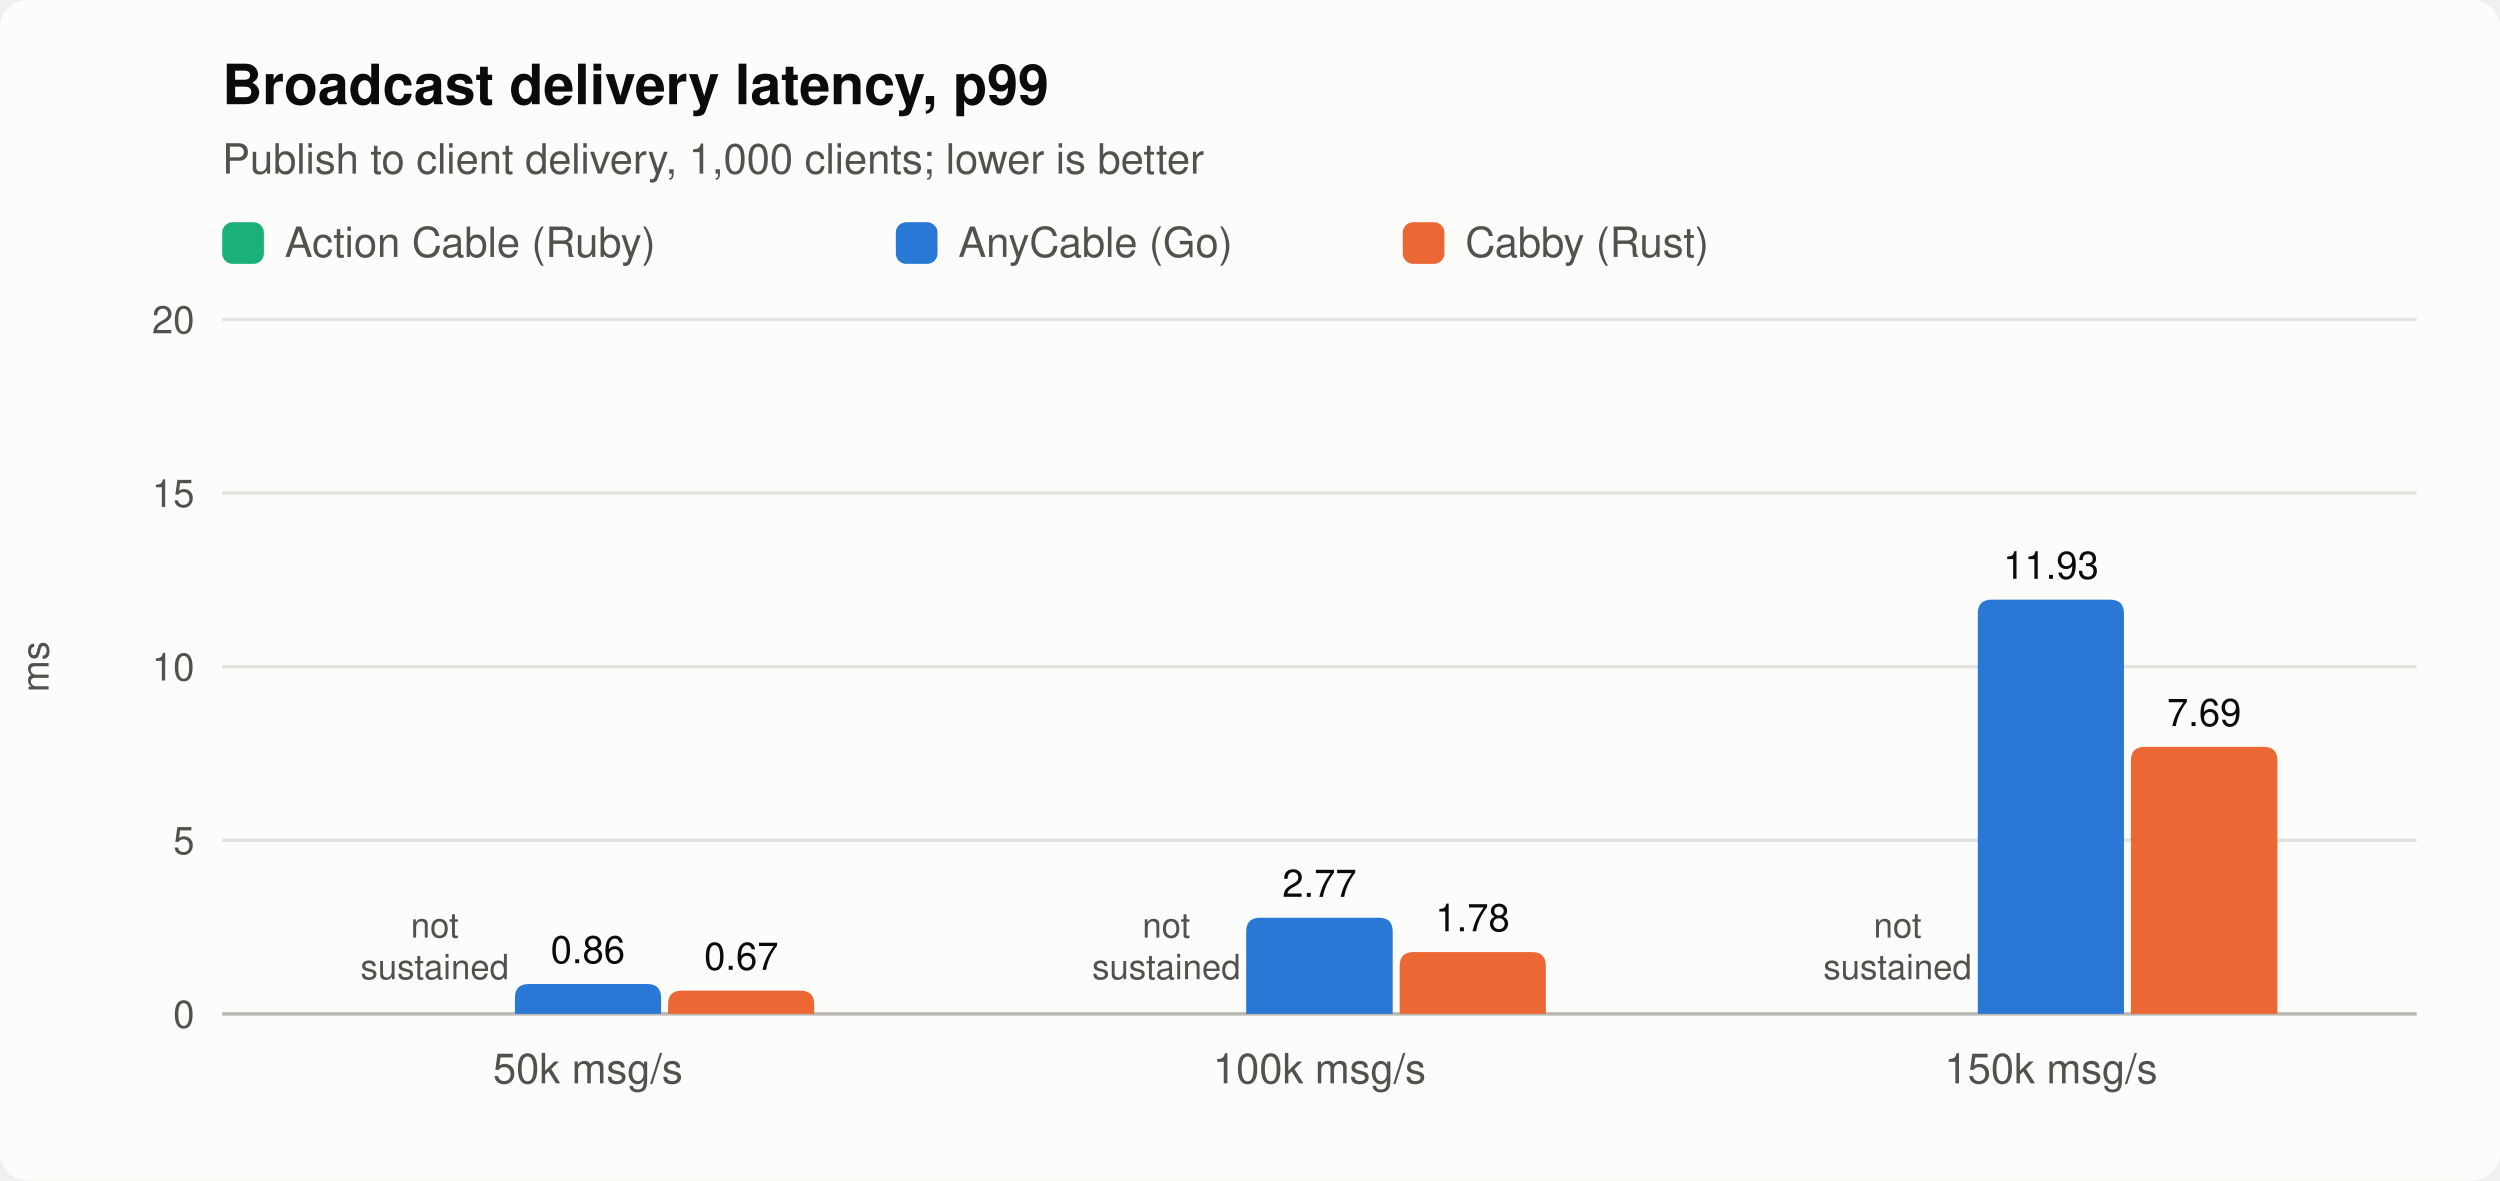
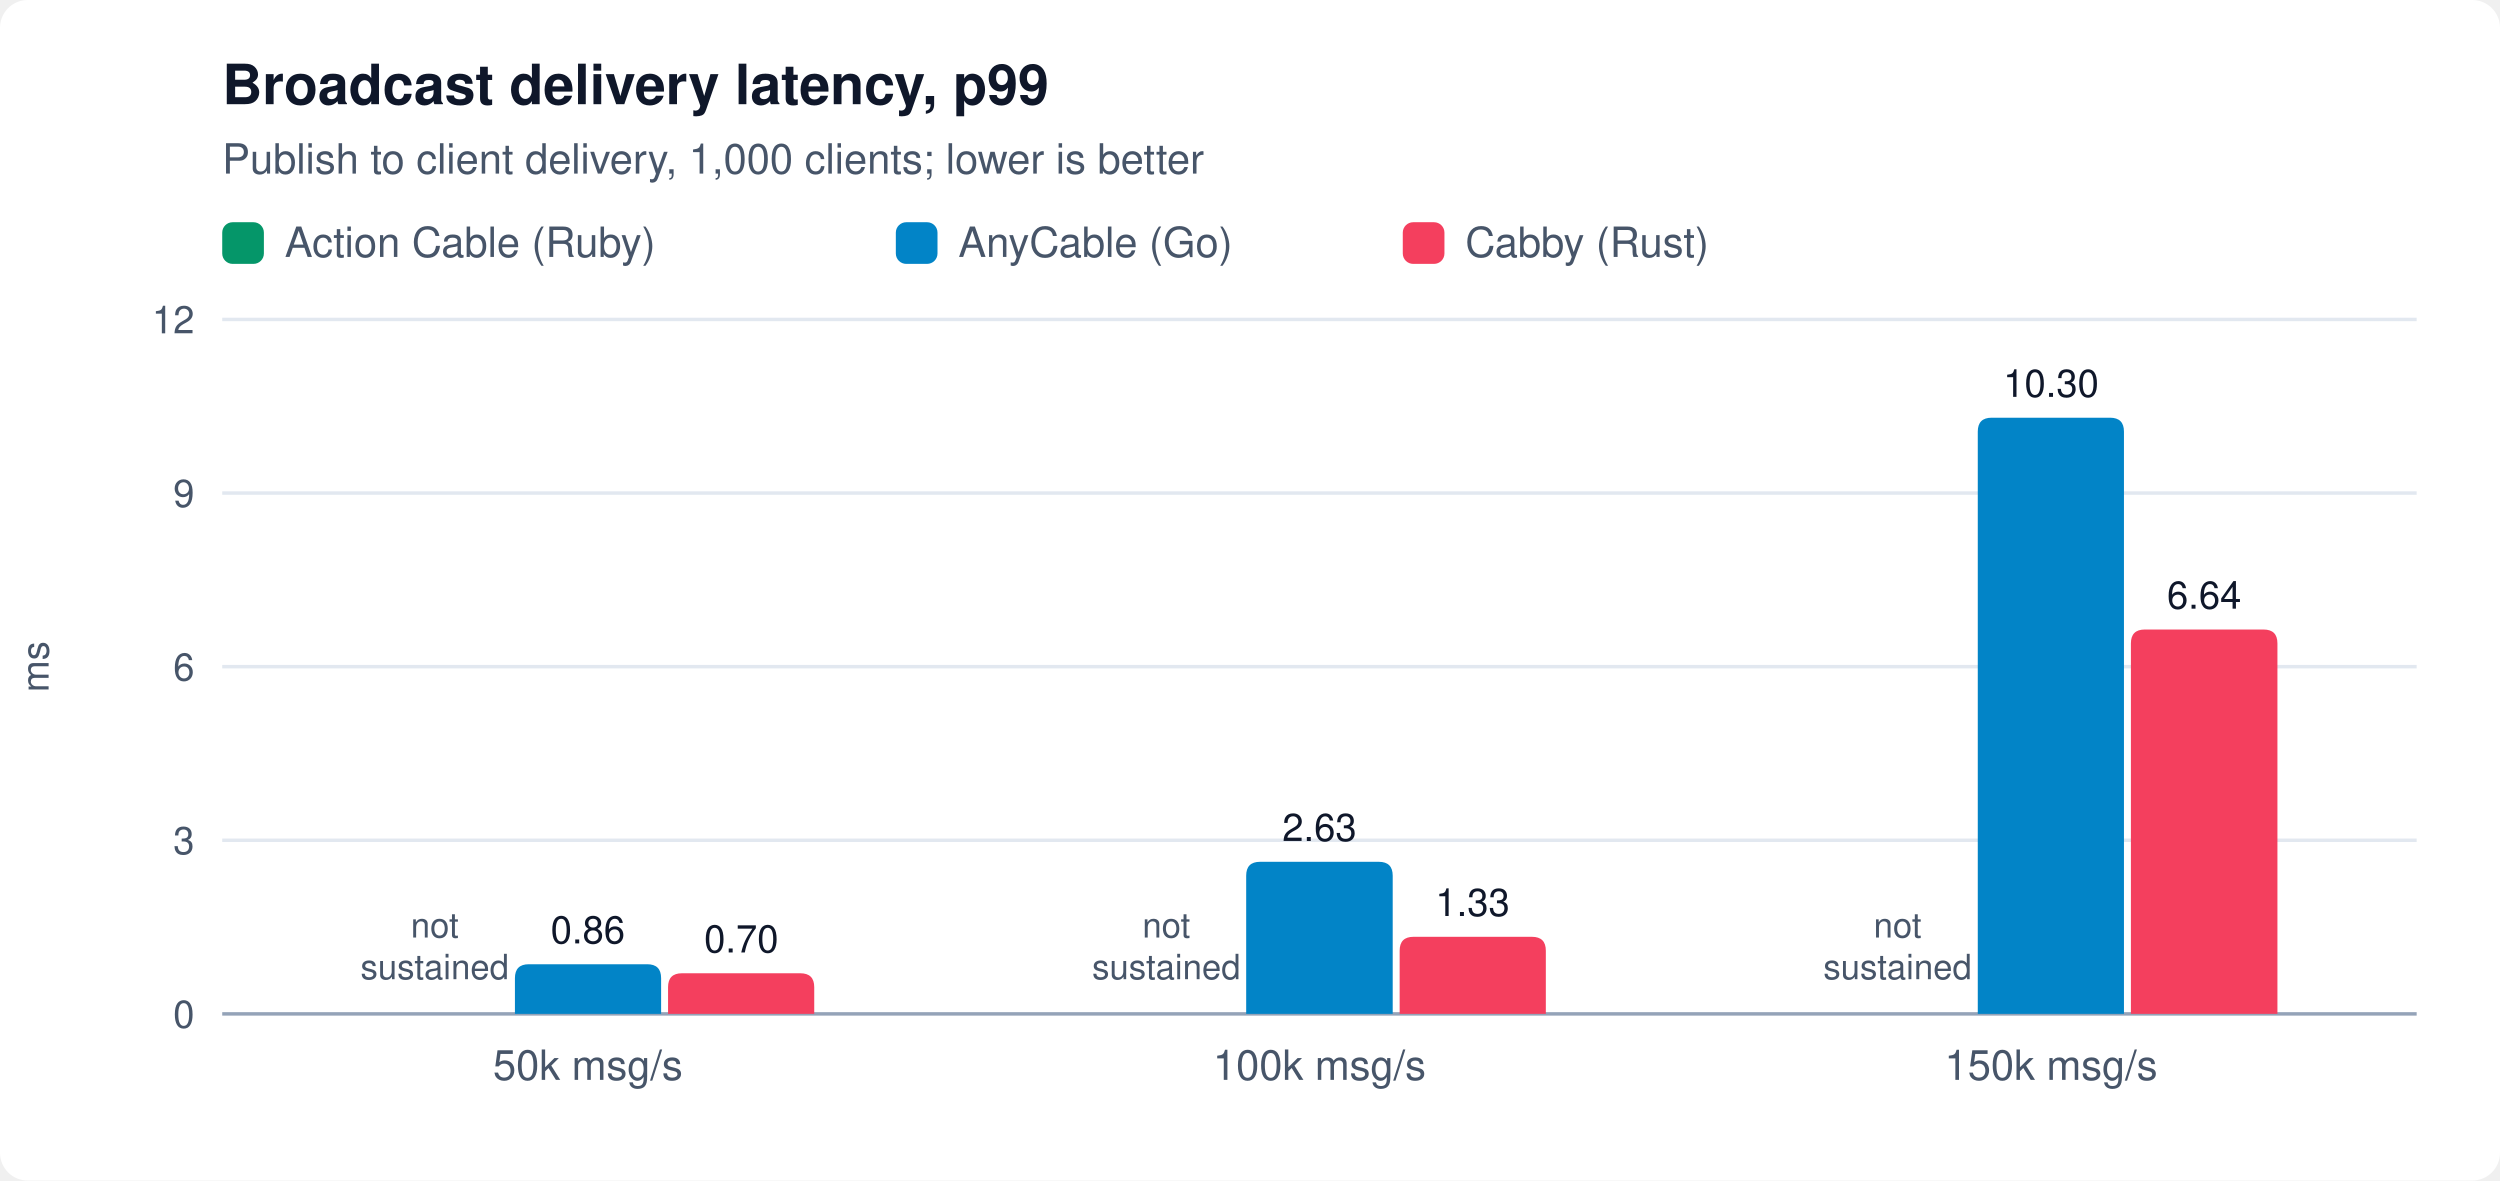
<svg xmlns="http://www.w3.org/2000/svg" viewBox="0 0 720 340" width="720" height="340" role="img" aria-labelledby="t d">
  <style>
-   .surface { fill: #fcfcfb; } .actioncable { fill: #1baf7a; } .anycable-go { fill: #2a78d6; } .cabby { fill: #eb6834; }
-   .soketi { fill: #eda100; } .reverb { fill: #e87ba4; }
-   .t1 { fill: #0b0b0b; } .t2 { fill: #52514e; } .grid { stroke: #e4e3df; } .axis { stroke: #b9b8b2; }
+   .surface { fill: #ffffff; } .actioncable { fill: #059669; } .anycable-go { fill: #0284c7; } .cabby { fill: #f43f5e; }
+   .soketi { fill: #d97706; } .reverb { fill: #7c3aed; }
+   .t1 { fill: #0f172a; } .t2 { fill: #475569; } .grid { stroke: #e2e8f0; } .axis { stroke: #94a3b8; }
  @media (prefers-color-scheme: dark) {
-     .surface { fill: #1a1a19; } .actioncable { fill: #199e70; } .anycable-go { fill: #3987e5; } .cabby { fill: #d95926; }
-     .soketi { fill: #c98500; } .reverb { fill: #d55181; }
-     .t1 { fill: #f0efec; } .t2 { fill: #c3c2b7; } .grid { stroke: #383835; } .axis { stroke: #5e5d58; }
+     .surface { fill: #0f172a; } .actioncable { fill: #059669; } .anycable-go { fill: #0ea5e9; } .cabby { fill: #f43f5e; }
+     .soketi { fill: #d97706; } .reverb { fill: #8b5cf6; }
+     .t1 { fill: #f1f5f9; } .t2 { fill: #cbd5e1; } .grid { stroke: #334155; } .axis { stroke: #64748b; }
  }
  text { font-family: -apple-system, BlinkMacSystemFont, "Segoe UI", Helvetica, Arial, sans-serif; }
</style>
  <rect class="surface" width="720" height="340" rx="8" />
  <text class="t1" x="64" y="30" font-size="16" font-weight="600">Broadcast delivery latency, p99</text>
  <text class="t2" x="64" y="50" font-size="12">Publish to client delivery, 1,000 clients; lower is better</text>
  <rect class="actioncable" x="64" y="64" width="12" height="12" rx="3" />
  <text class="t2" x="82" y="74" font-size="12">Action Cable (Ruby)</text>
  <rect class="anycable-go" x="258" y="64" width="12" height="12" rx="3" />
  <text class="t2" x="276" y="74" font-size="12">AnyCable (Go)</text>
  <rect class="cabby" x="404" y="64" width="12" height="12" rx="3" />
  <text class="t2" x="422" y="74" font-size="12">Cabby (Rust)</text>
  <line class="axis" x1="64" x2="696" y1="292.0" y2="292.0" stroke-width="1" />
  <text class="t2" x="56" y="296.0" font-size="11" text-anchor="end">0</text>
  <line class="grid" x1="64" x2="696" y1="242.0" y2="242.0" stroke-width="1" />
-   <text class="t2" x="56" y="246.0" font-size="11" text-anchor="end">5</text>
+   <text class="t2" x="56" y="246.0" font-size="11" text-anchor="end">3</text>
  <line class="grid" x1="64" x2="696" y1="192.0" y2="192.0" stroke-width="1" />
-   <text class="t2" x="56" y="196.0" font-size="11" text-anchor="end">10</text>
+   <text class="t2" x="56" y="196.0" font-size="11" text-anchor="end">6</text>
  <line class="grid" x1="64" x2="696" y1="142.0" y2="142.0" stroke-width="1" />
-   <text class="t2" x="56" y="146.0" font-size="11" text-anchor="end">15</text>
+   <text class="t2" x="56" y="146.0" font-size="11" text-anchor="end">9</text>
  <line class="grid" x1="64" x2="696" y1="92.0" y2="92.0" stroke-width="1" />
-   <text class="t2" x="56" y="96.0" font-size="11" text-anchor="end">20</text>
+   <text class="t2" x="56" y="96.0" font-size="11" text-anchor="end">12</text>
  <text class="t2" x="14" y="192" font-size="11" transform="rotate(-90 14 192)" text-anchor="middle">ms</text>
  <text class="t2" x="125.2" y="270.0" font-size="10" text-anchor="middle">not</text>
  <text class="t2" x="125.2" y="282.0" font-size="10" text-anchor="middle">sustained</text>
-   <path class="anycable-go" d="M148.3,292.0 V287.4 Q148.3,283.4 152.3,283.4 H186.4 Q190.4,283.4 190.4,287.4 V292.0 Z" />
-   <text class="t1" x="169.3" y="277.4" font-size="11" text-anchor="middle">0.86</text>
-   <path class="cabby" d="M192.4,292.0 V289.3 Q192.4,285.3 196.4,285.3 H230.5 Q234.5,285.3 234.5,289.3 V292.0 Z" />
-   <text class="t1" x="213.5" y="279.3" font-size="11" text-anchor="middle">0.67</text>
-   <text class="t2" x="169.3" y="312" font-size="12" text-anchor="middle">50k msg/s</text>
+   <path class="anycable-go" d="M148.3,292.0 V281.7 Q148.3,277.7 152.3,277.7 H186.4 Q190.4,277.7 190.4,281.7 V292.0 Z" />
+   <text class="t1" x="169.3" y="271.7" font-size="11" text-anchor="middle">0.86</text>
+   <path class="cabby" d="M192.4,292.0 V284.3 Q192.4,280.3 196.4,280.3 H230.5 Q234.5,280.3 234.5,284.3 V292.0 Z" />
+   <text class="t1" x="213.5" y="274.3" font-size="11" text-anchor="middle">0.70</text>
+   <text class="t2" x="169.3" y="311" font-size="12" text-anchor="middle">50k msg/s</text>
  <text class="t2" x="335.9" y="270.0" font-size="10" text-anchor="middle">not</text>
  <text class="t2" x="335.9" y="282.0" font-size="10" text-anchor="middle">sustained</text>
-   <path class="anycable-go" d="M358.9,292.0 V268.3 Q358.9,264.3 362.9,264.3 H397.1 Q401.1,264.3 401.1,268.3 V292.0 Z" />
-   <text class="t1" x="380.0" y="258.3" font-size="11" text-anchor="middle">2.77</text>
-   <path class="cabby" d="M403.1,292.0 V278.2 Q403.1,274.2 407.1,274.2 H441.2 Q445.2,274.2 445.2,278.2 V292.0 Z" />
-   <text class="t1" x="424.1" y="268.2" font-size="11" text-anchor="middle">1.78</text>
-   <text class="t2" x="380.0" y="312" font-size="12" text-anchor="middle">100k msg/s</text>
+   <path class="anycable-go" d="M358.9,292.0 V252.2 Q358.9,248.2 362.9,248.2 H397.1 Q401.1,248.2 401.1,252.2 V292.0 Z" />
+   <text class="t1" x="380.0" y="242.2" font-size="11" text-anchor="middle">2.63</text>
+   <path class="cabby" d="M403.1,292.0 V273.8 Q403.1,269.8 407.1,269.8 H441.2 Q445.2,269.8 445.2,273.8 V292.0 Z" />
+   <text class="t1" x="424.1" y="263.8" font-size="11" text-anchor="middle">1.33</text>
+   <text class="t2" x="380.0" y="311" font-size="12" text-anchor="middle">100k msg/s</text>
  <text class="t2" x="546.5" y="270.0" font-size="10" text-anchor="middle">not</text>
  <text class="t2" x="546.5" y="282.0" font-size="10" text-anchor="middle">sustained</text>
-   <path class="anycable-go" d="M569.6,292.0 V176.7 Q569.6,172.7 573.6,172.7 H607.7 Q611.7,172.7 611.7,176.7 V292.0 Z" />
-   <text class="t1" x="590.7" y="166.7" font-size="11" text-anchor="middle">11.93</text>
-   <path class="cabby" d="M613.7,292.0 V219.1 Q613.7,215.1 617.7,215.1 H651.9 Q655.9,215.1 655.9,219.1 V292.0 Z" />
-   <text class="t1" x="634.8" y="209.1" font-size="11" text-anchor="middle">7.69</text>
-   <text class="t2" x="590.7" y="312" font-size="12" text-anchor="middle">150k msg/s</text>
+   <path class="anycable-go" d="M569.6,292.0 V124.3 Q569.6,120.3 573.6,120.3 H607.7 Q611.7,120.3 611.7,124.3 V292.0 Z" />
+   <text class="t1" x="590.7" y="114.3" font-size="11" text-anchor="middle">10.30</text>
+   <path class="cabby" d="M613.7,292.0 V185.3 Q613.7,181.3 617.7,181.3 H651.9 Q655.9,181.3 655.9,185.3 V292.0 Z" />
+   <text class="t1" x="634.8" y="175.3" font-size="11" text-anchor="middle">6.64</text>
+   <text class="t2" x="590.7" y="311" font-size="12" text-anchor="middle">150k msg/s</text>
</svg>
